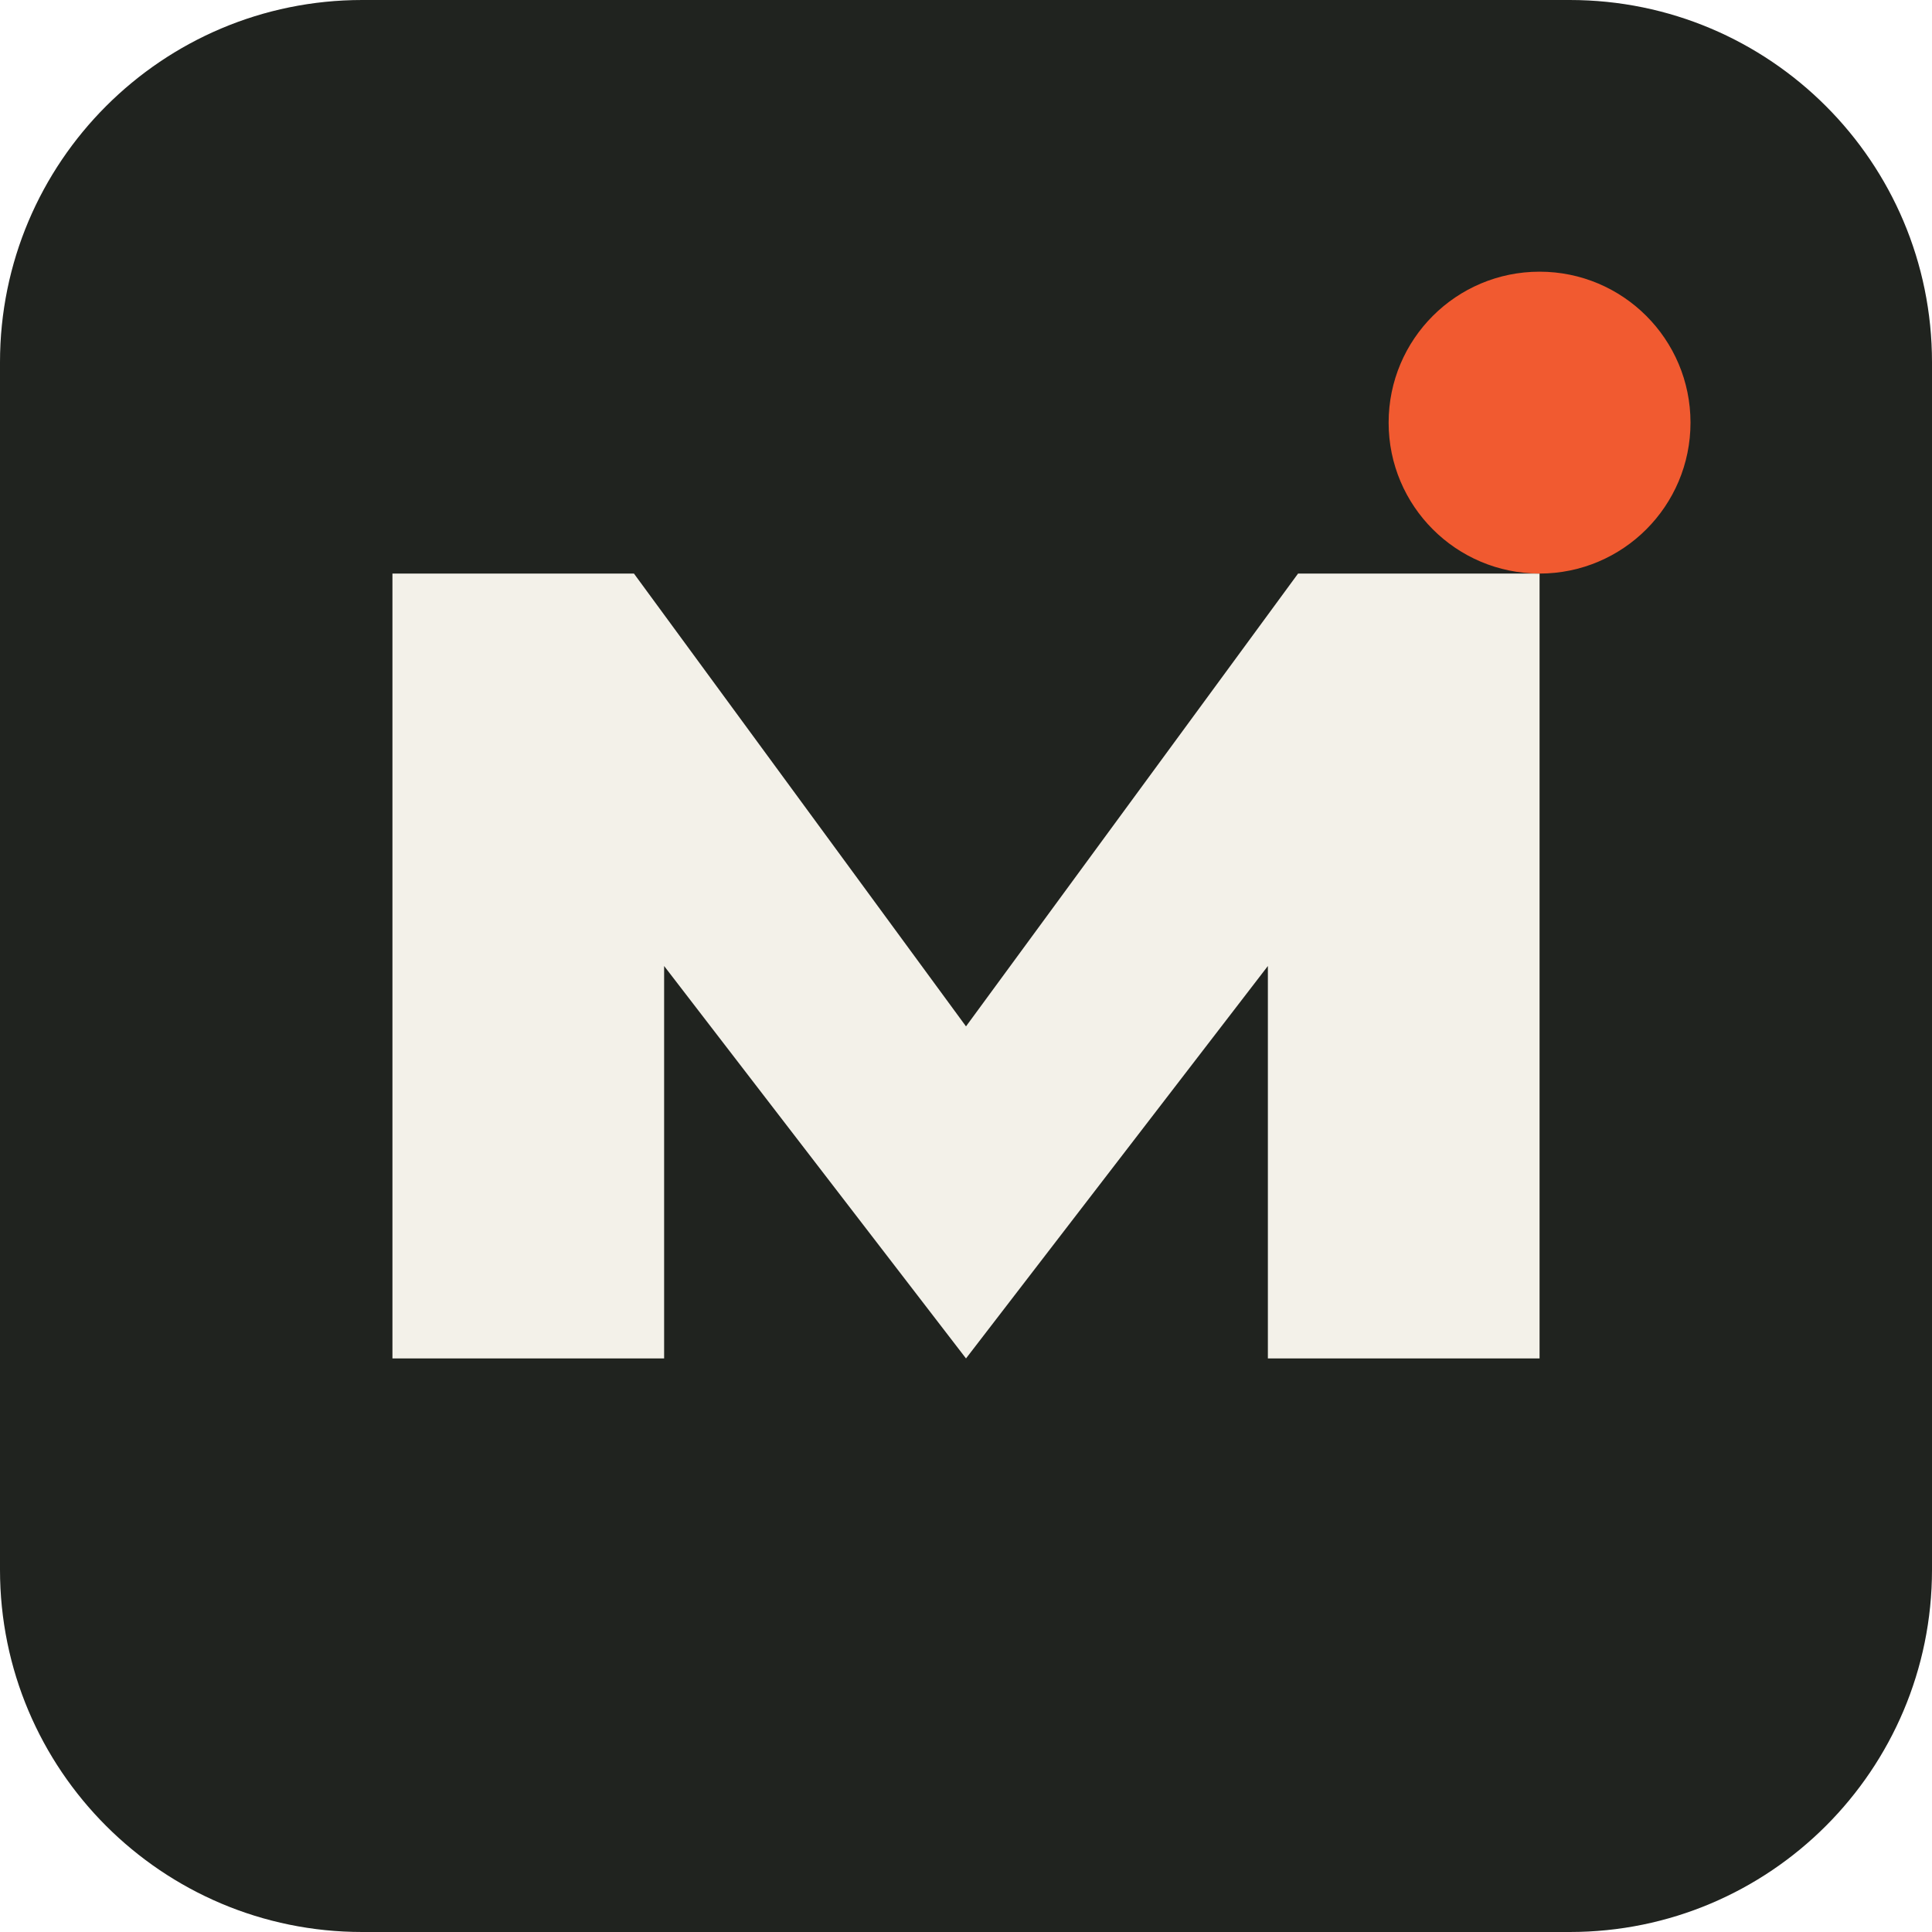
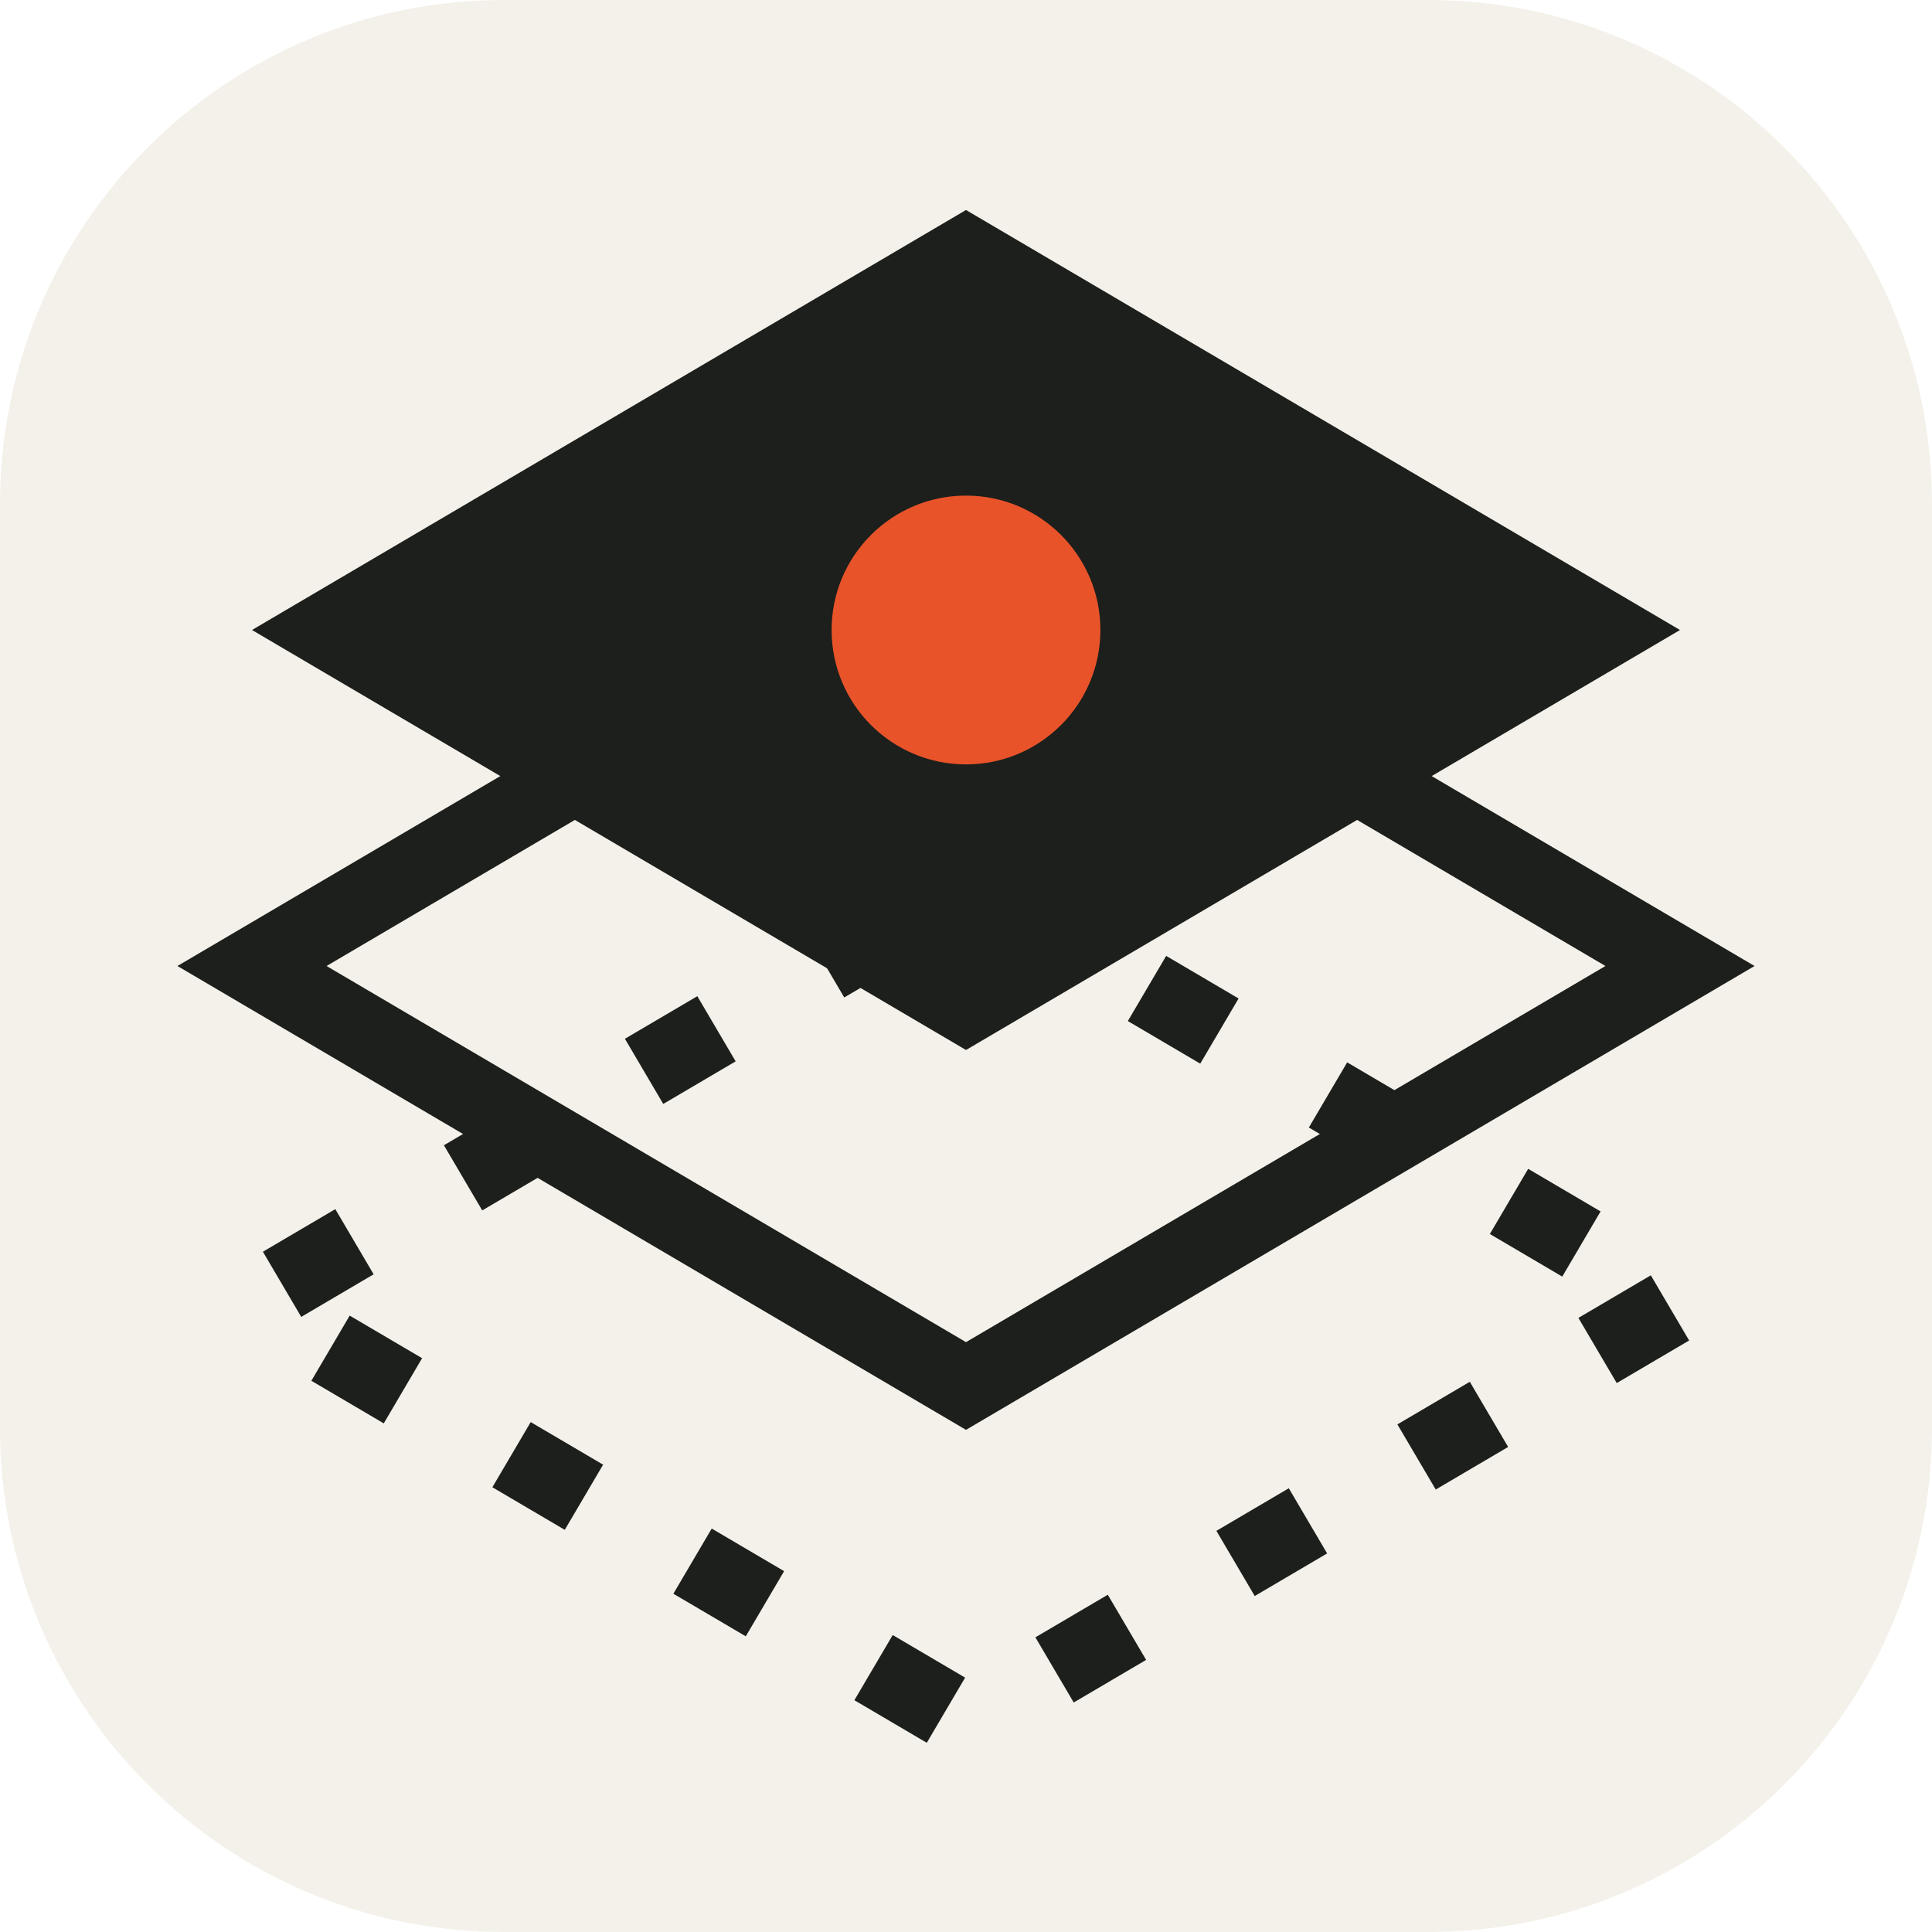
- <svg xmlns="http://www.w3.org/2000/svg" viewBox="0 0 64 64">
-   <rect width="64" height="64" rx="12" fill="#20231f" />
-   <path d="M13 45V19h8l11 15 11-15h8v26h-9V32L32 45 22 32v13Z" fill="#f3f1e9" />
-   <circle cx="51" cy="14" r="5" fill="#f15a30" />
+ <svg xmlns="http://www.w3.org/2000/svg" viewBox="0 0 46 46">
+   <rect width="46" height="46" rx="12" fill="#f3f1e9" />
+   <polygon points="23,5 40,15 23,25 6,15" fill="#1c1f1b" />
+   <polygon points="23,13 40,23 23,33 6,23" fill="none" stroke="#1c1f1b" stroke-width="1.8" />
+   <polygon points="23,21 40,31 23,41 6,31" fill="none" stroke="#1c1f1b" stroke-width="1.8" stroke-dasharray="2 3" />
+   <circle cx="23" cy="15" r="3.2" fill="#e8532a" />
</svg>
